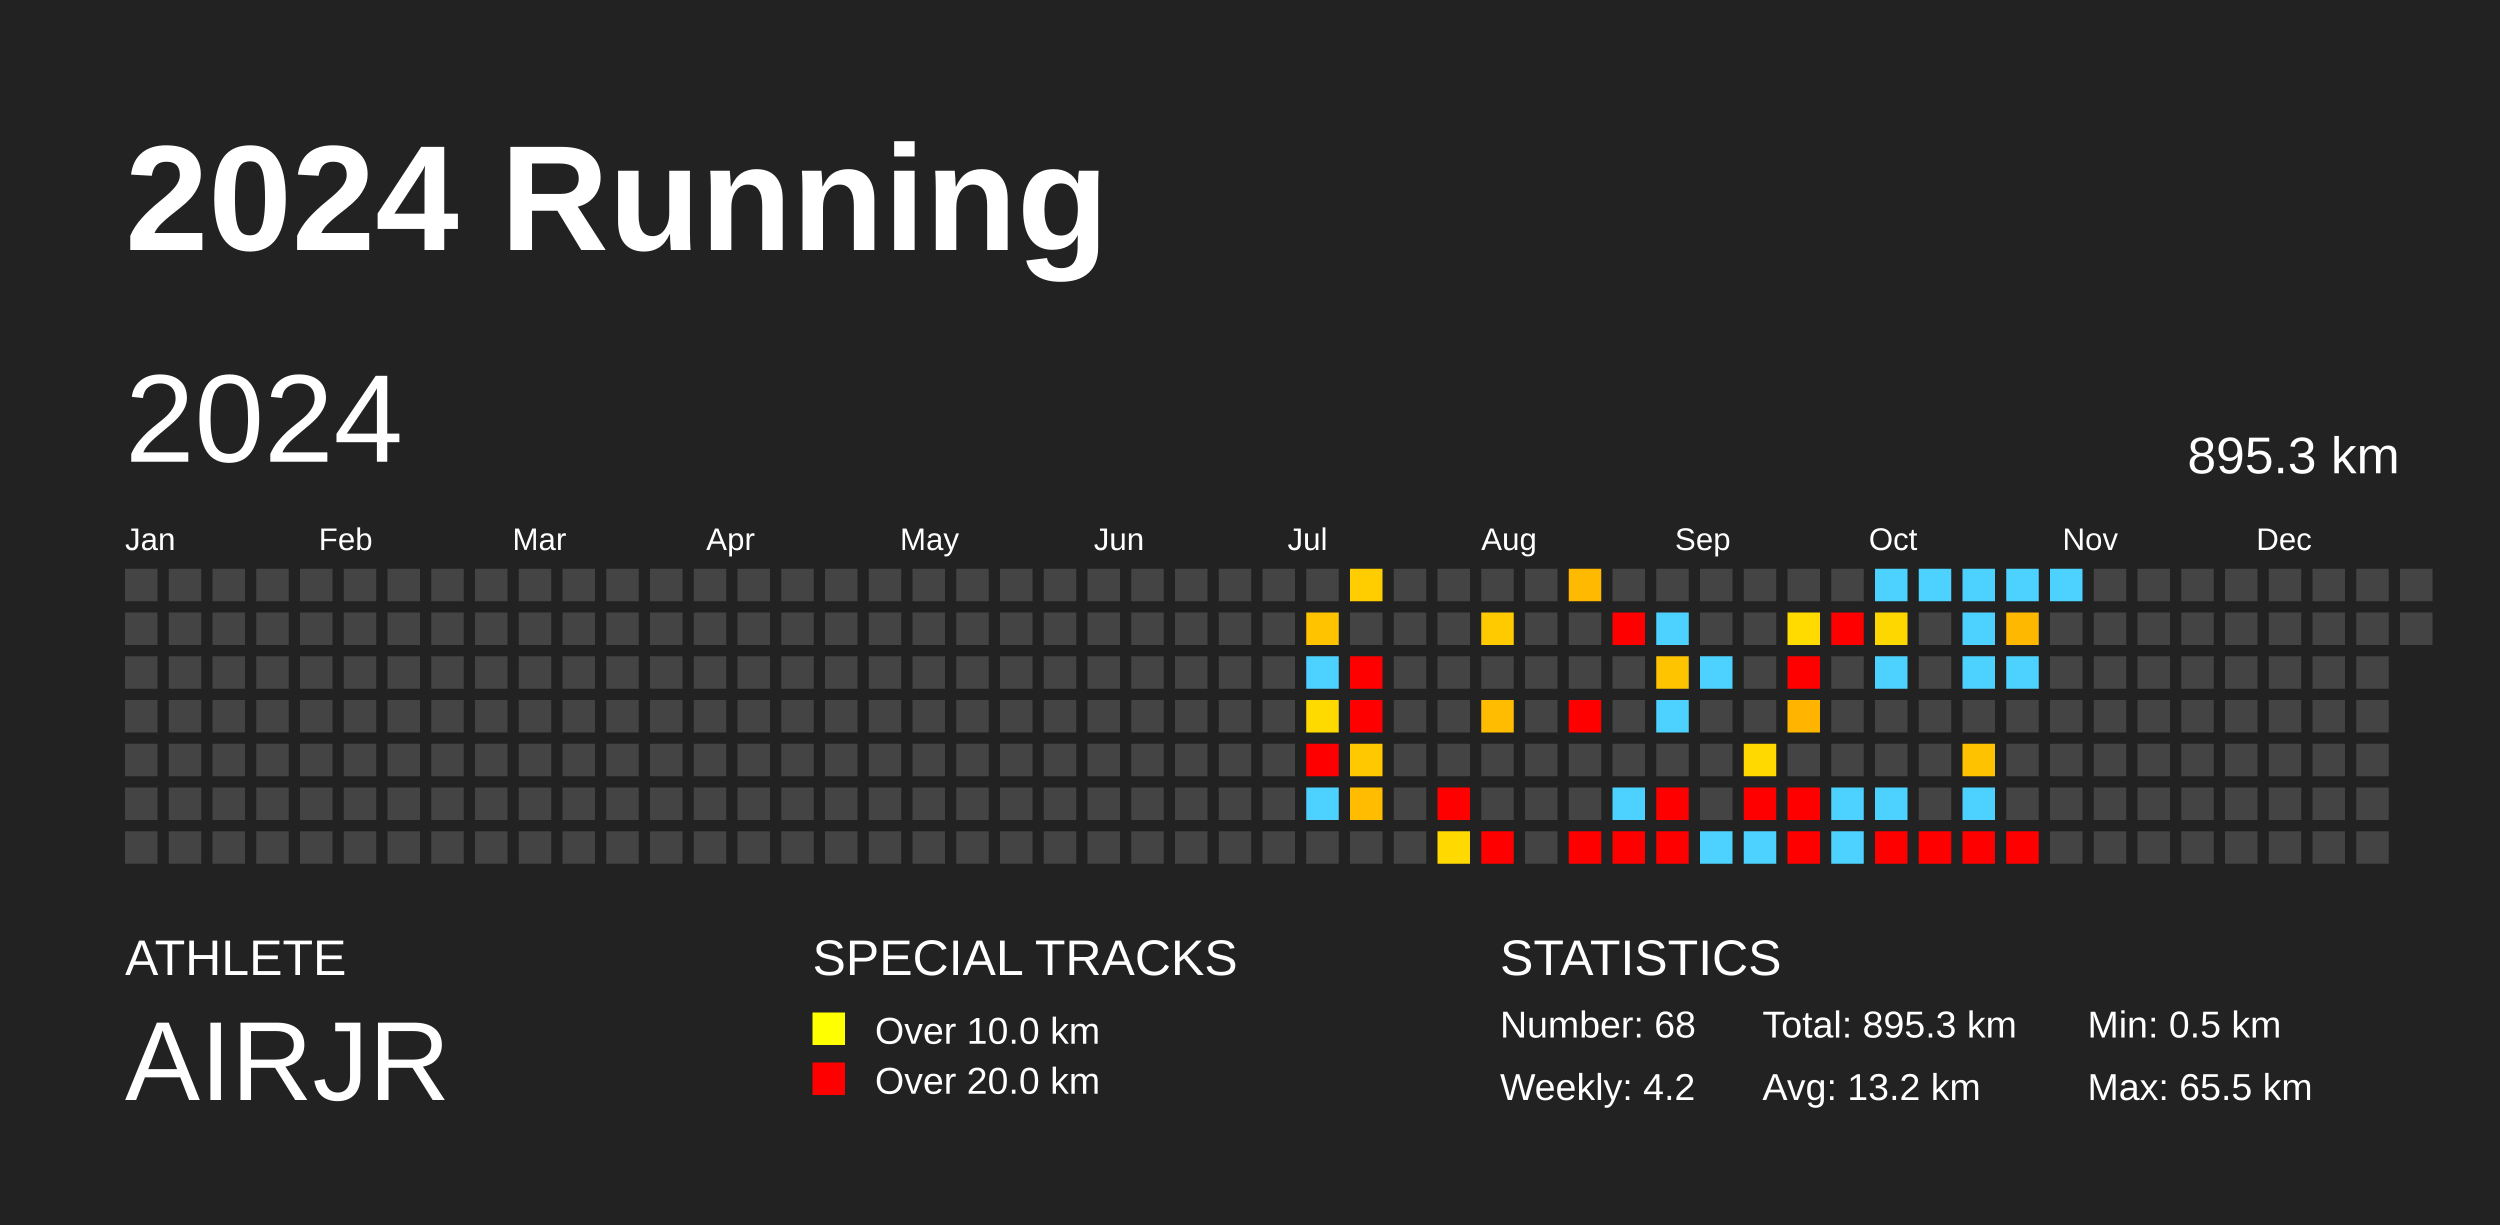
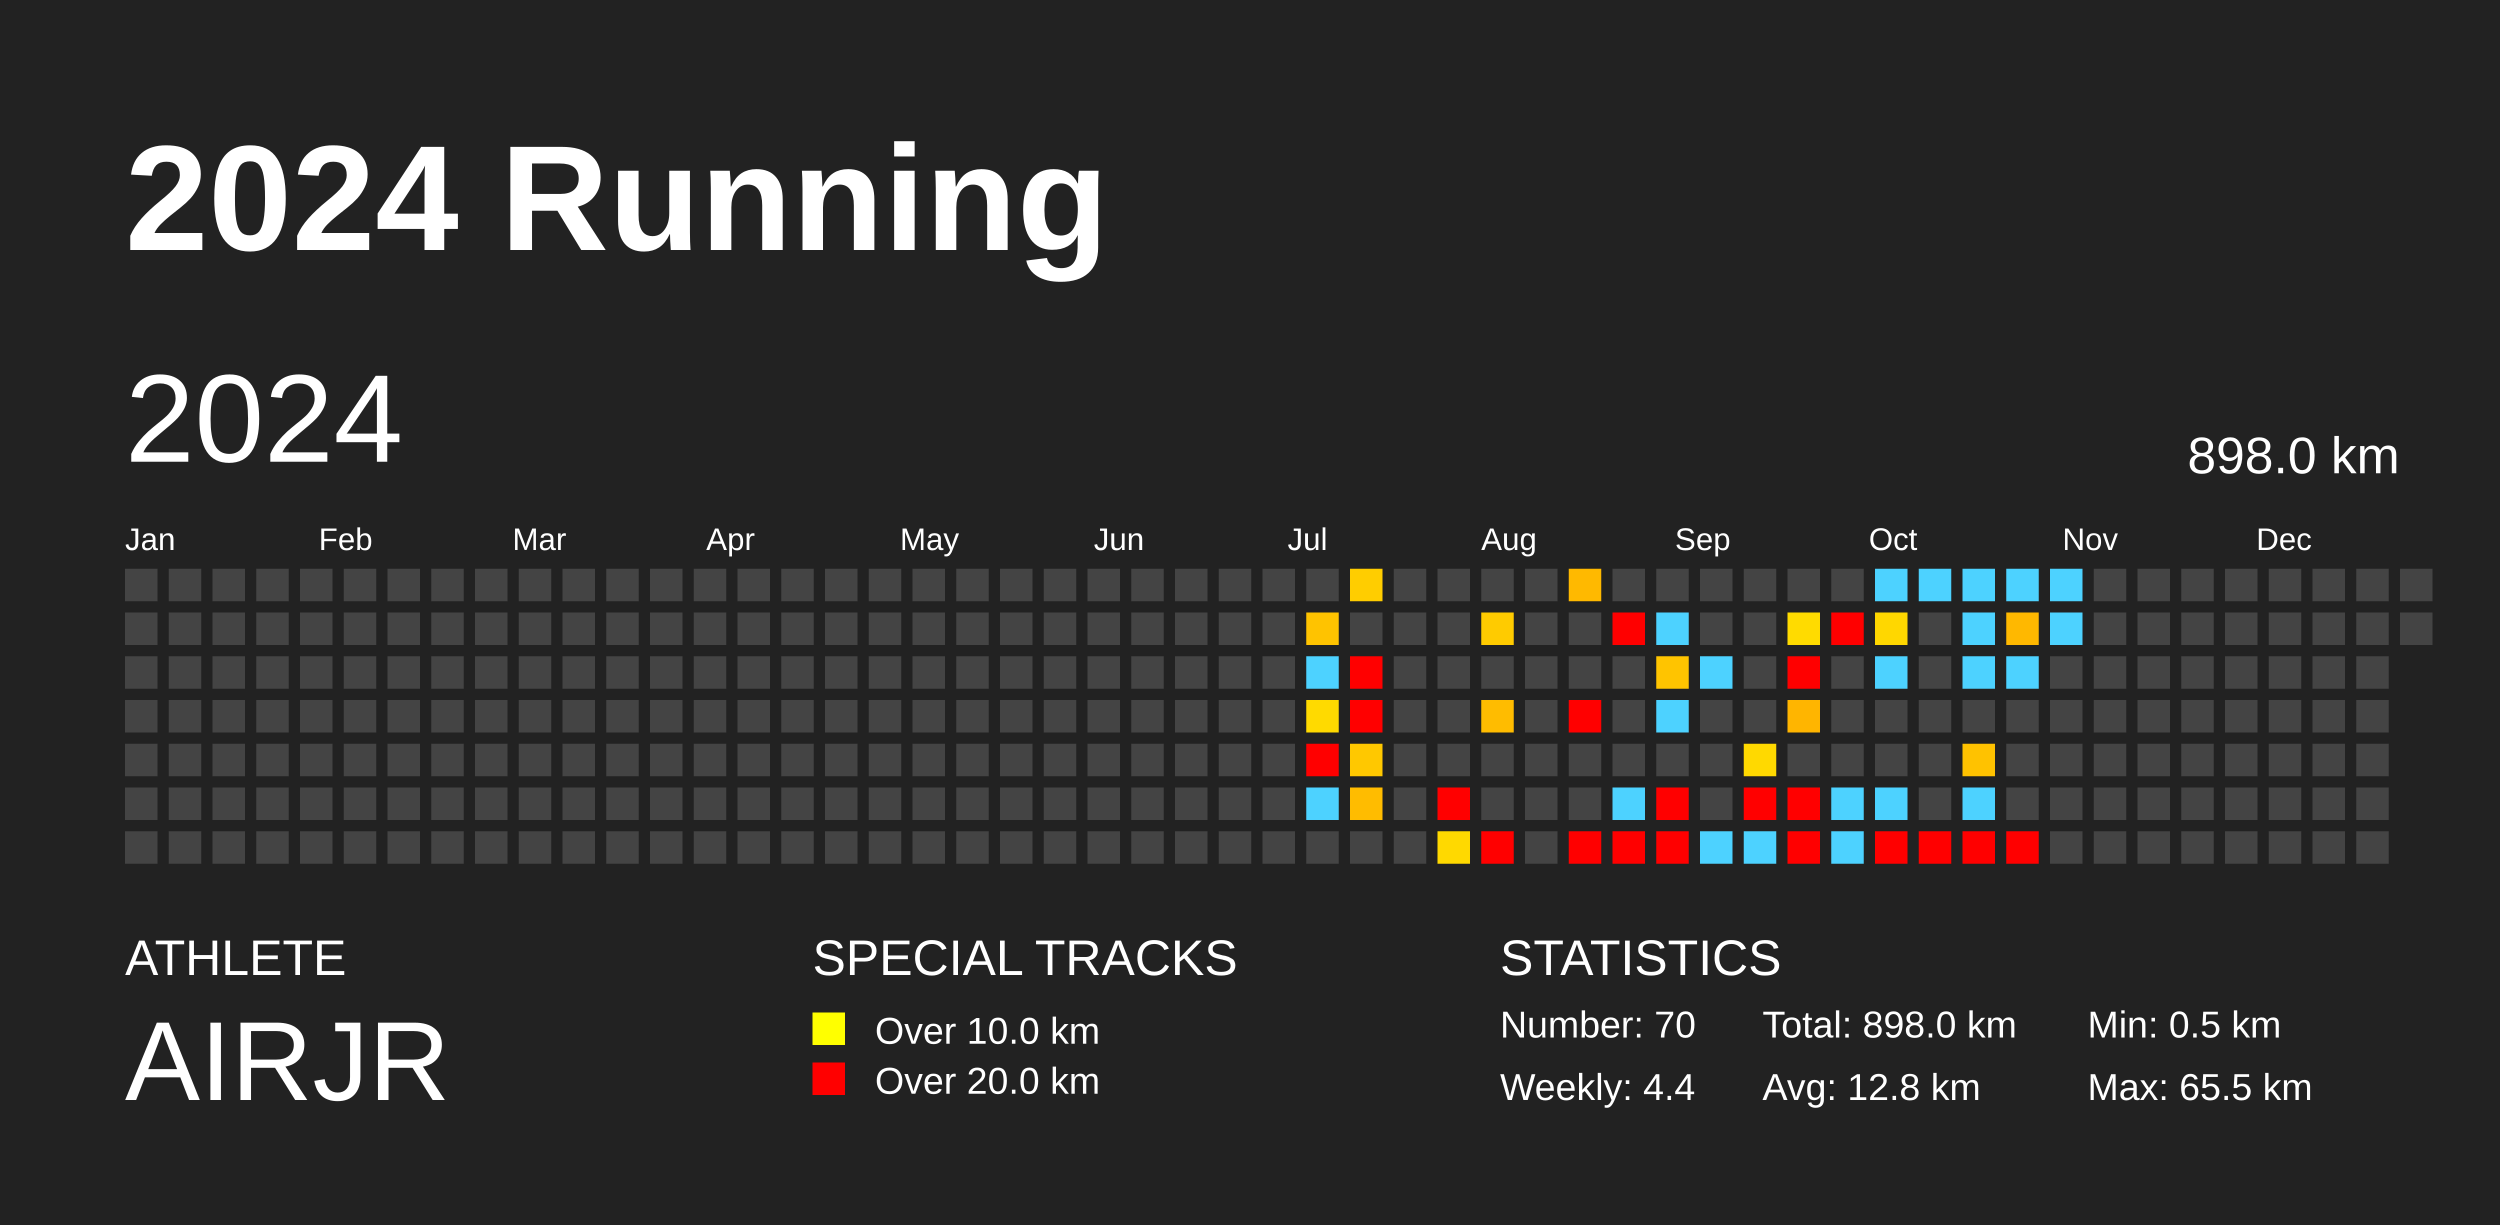
<svg xmlns="http://www.w3.org/2000/svg" baseProfile="full" height="98mm" version="1.1" viewBox="0,0,200,98" width="200mm">
  <defs />
  <rect fill="#222222" height="98" width="200" x="0" y="0" />
  <text fill="#FFFFFF" style="font-size:12px; font-family:Arial; font-weight:bold;" x="10" y="20">2024 Running</text>
  <text fill="#FFFFFF" style="font-size:4px; font-family:Arial" x="10" y="78">ATHLETE</text>
  <text fill="#FFFFFF" style="font-size:9px; font-family:Arial" x="10" y="88">AIRJR</text>
  <text fill="#FFFFFF" style="font-size:4px; font-family:Arial" x="65" y="78">SPECIAL TRACKS</text>
  <rect fill="yellow" height="2.6" width="2.6" x="65" y="81" />
  <text fill="#FFFFFF" style="font-size:3px; font-family:Arial" x="70" y="83.5">Over 10.0 km</text>
  <rect fill="red" height="2.6" width="2.6" x="65" y="85" />
  <text fill="#FFFFFF" style="font-size:3px; font-family:Arial" x="70" y="87.5">Over 20.0 km</text>
  <text fill="#FFFFFF" style="font-size:4px; font-family:Arial" x="120" y="78">STATISTICS</text>
-   <text fill="#FFFFFF" style="font-size:3px; font-family:Arial" x="120" y="83">Number: 68</text>
-   <text fill="#FFFFFF" style="font-size:3px; font-family:Arial" x="120" y="88">Weekly: 4.2</text>
-   <text fill="#FFFFFF" style="font-size:3px; font-family:Arial" x="141" y="83">Total: 895.3 km</text>
-   <text fill="#FFFFFF" style="font-size:3px; font-family:Arial" x="141" y="88">Avg: 13.2 km</text>
+   <text fill="#FFFFFF" style="font-size:3px; font-family:Arial" x="120" y="83">Number: 70</text>
+   <text fill="#FFFFFF" style="font-size:3px; font-family:Arial" x="120" y="88">Weekly: 4.4</text>
+   <text fill="#FFFFFF" style="font-size:3px; font-family:Arial" x="141" y="83">Total: 898.0 km</text>
+   <text fill="#FFFFFF" style="font-size:3px; font-family:Arial" x="141" y="88">Avg: 12.8 km</text>
  <text fill="#FFFFFF" style="font-size:3px; font-family:Arial" x="167" y="83">Min: 0.5 km</text>
  <text fill="#FFFFFF" style="font-size:3px; font-family:Arial" x="167" y="88">Max: 65.5 km</text>
  <text dominant-baseline="hanging" fill="#FFFFFF" style="font-size:10.0px; font-family:Arial;" x="10" y="30">2024</text>
-   <text dominant-baseline="hanging" fill="#FFFFFF" style="font-size:4.125px; font-family:Arial;" x="175" y="35">895.3 km</text>
+   <text dominant-baseline="hanging" fill="#FFFFFF" style="font-size:4.125px; font-family:Arial;" x="175" y="35">898.0 km</text>
  <text fill="#FFFFFF" style="font-size:2.5px; font-family:Arial" x="10.0" y="44">Jan</text>
  <text fill="#FFFFFF" style="font-size:2.5px; font-family:Arial" x="25.5" y="44">Feb</text>
  <text fill="#FFFFFF" style="font-size:2.5px; font-family:Arial" x="41.0" y="44">Mar</text>
  <text fill="#FFFFFF" style="font-size:2.5px; font-family:Arial" x="56.5" y="44">Apr</text>
  <text fill="#FFFFFF" style="font-size:2.5px; font-family:Arial" x="72.0" y="44">May</text>
  <text fill="#FFFFFF" style="font-size:2.5px; font-family:Arial" x="87.5" y="44">Jun</text>
  <text fill="#FFFFFF" style="font-size:2.5px; font-family:Arial" x="103.0" y="44">Jul</text>
  <text fill="#FFFFFF" style="font-size:2.5px; font-family:Arial" x="118.5" y="44">Aug</text>
  <text fill="#FFFFFF" style="font-size:2.5px; font-family:Arial" x="134.0" y="44">Sep</text>
  <text fill="#FFFFFF" style="font-size:2.5px; font-family:Arial" x="149.5" y="44">Oct</text>
  <text fill="#FFFFFF" style="font-size:2.5px; font-family:Arial" x="165.0" y="44">Nov</text>
  <text fill="#FFFFFF" style="font-size:2.5px; font-family:Arial" x="180.5" y="44">Dec</text>
  <rect fill="#444444" height="2.6" width="2.6" x="10.0" y="45.5" />
  <rect fill="#444444" height="2.6" width="2.6" x="10.0" y="49.0" />
  <rect fill="#444444" height="2.6" width="2.6" x="10.0" y="52.5" />
  <rect fill="#444444" height="2.6" width="2.6" x="10.0" y="56.0" />
  <rect fill="#444444" height="2.6" width="2.6" x="10.0" y="59.5" />
  <rect fill="#444444" height="2.6" width="2.6" x="10.0" y="63.0" />
  <rect fill="#444444" height="2.6" width="2.6" x="10.0" y="66.5" />
  <rect fill="#444444" height="2.6" width="2.6" x="13.5" y="45.5" />
  <rect fill="#444444" height="2.6" width="2.6" x="13.5" y="49.0" />
  <rect fill="#444444" height="2.6" width="2.6" x="13.5" y="52.5" />
  <rect fill="#444444" height="2.6" width="2.6" x="13.5" y="56.0" />
  <rect fill="#444444" height="2.6" width="2.6" x="13.5" y="59.5" />
  <rect fill="#444444" height="2.6" width="2.6" x="13.5" y="63.0" />
  <rect fill="#444444" height="2.6" width="2.6" x="13.5" y="66.5" />
  <rect fill="#444444" height="2.6" width="2.6" x="17.0" y="45.5" />
  <rect fill="#444444" height="2.6" width="2.6" x="17.0" y="49.0" />
  <rect fill="#444444" height="2.6" width="2.6" x="17.0" y="52.5" />
  <rect fill="#444444" height="2.6" width="2.6" x="17.0" y="56.0" />
  <rect fill="#444444" height="2.6" width="2.6" x="17.0" y="59.5" />
  <rect fill="#444444" height="2.6" width="2.6" x="17.0" y="63.0" />
  <rect fill="#444444" height="2.6" width="2.6" x="17.0" y="66.5" />
  <rect fill="#444444" height="2.6" width="2.6" x="20.5" y="45.5" />
  <rect fill="#444444" height="2.6" width="2.6" x="20.5" y="49.0" />
  <rect fill="#444444" height="2.6" width="2.6" x="20.5" y="52.5" />
  <rect fill="#444444" height="2.6" width="2.6" x="20.5" y="56.0" />
  <rect fill="#444444" height="2.6" width="2.6" x="20.5" y="59.5" />
  <rect fill="#444444" height="2.6" width="2.6" x="20.5" y="63.0" />
  <rect fill="#444444" height="2.6" width="2.6" x="20.5" y="66.5" />
  <rect fill="#444444" height="2.6" width="2.6" x="24.0" y="45.5" />
  <rect fill="#444444" height="2.6" width="2.6" x="24.0" y="49.0" />
  <rect fill="#444444" height="2.6" width="2.6" x="24.0" y="52.5" />
  <rect fill="#444444" height="2.6" width="2.6" x="24.0" y="56.0" />
  <rect fill="#444444" height="2.6" width="2.6" x="24.0" y="59.5" />
  <rect fill="#444444" height="2.6" width="2.6" x="24.0" y="63.0" />
  <rect fill="#444444" height="2.6" width="2.6" x="24.0" y="66.5" />
  <rect fill="#444444" height="2.6" width="2.6" x="27.5" y="45.5" />
  <rect fill="#444444" height="2.6" width="2.6" x="27.5" y="49.0" />
  <rect fill="#444444" height="2.6" width="2.6" x="27.5" y="52.5" />
  <rect fill="#444444" height="2.6" width="2.6" x="27.5" y="56.0" />
  <rect fill="#444444" height="2.6" width="2.6" x="27.5" y="59.5" />
  <rect fill="#444444" height="2.6" width="2.6" x="27.5" y="63.0" />
  <rect fill="#444444" height="2.6" width="2.6" x="27.5" y="66.5" />
  <rect fill="#444444" height="2.6" width="2.6" x="31.0" y="45.5" />
  <rect fill="#444444" height="2.6" width="2.6" x="31.0" y="49.0" />
  <rect fill="#444444" height="2.6" width="2.6" x="31.0" y="52.5" />
  <rect fill="#444444" height="2.6" width="2.6" x="31.0" y="56.0" />
  <rect fill="#444444" height="2.6" width="2.6" x="31.0" y="59.5" />
  <rect fill="#444444" height="2.6" width="2.6" x="31.0" y="63.0" />
  <rect fill="#444444" height="2.6" width="2.6" x="31.0" y="66.5" />
  <rect fill="#444444" height="2.6" width="2.6" x="34.5" y="45.5" />
  <rect fill="#444444" height="2.6" width="2.6" x="34.5" y="49.0" />
  <rect fill="#444444" height="2.6" width="2.6" x="34.5" y="52.5" />
  <rect fill="#444444" height="2.6" width="2.6" x="34.5" y="56.0" />
  <rect fill="#444444" height="2.6" width="2.6" x="34.5" y="59.5" />
  <rect fill="#444444" height="2.6" width="2.6" x="34.5" y="63.0" />
  <rect fill="#444444" height="2.6" width="2.6" x="34.5" y="66.5" />
  <rect fill="#444444" height="2.6" width="2.6" x="38.0" y="45.5" />
  <rect fill="#444444" height="2.6" width="2.6" x="38.0" y="49.0" />
  <rect fill="#444444" height="2.6" width="2.6" x="38.0" y="52.5" />
  <rect fill="#444444" height="2.6" width="2.6" x="38.0" y="56.0" />
  <rect fill="#444444" height="2.6" width="2.6" x="38.0" y="59.5" />
  <rect fill="#444444" height="2.6" width="2.6" x="38.0" y="63.0" />
  <rect fill="#444444" height="2.6" width="2.6" x="38.0" y="66.5" />
  <rect fill="#444444" height="2.6" width="2.6" x="41.5" y="45.5" />
  <rect fill="#444444" height="2.6" width="2.6" x="41.5" y="49.0" />
  <rect fill="#444444" height="2.6" width="2.6" x="41.5" y="52.5" />
  <rect fill="#444444" height="2.6" width="2.6" x="41.5" y="56.0" />
  <rect fill="#444444" height="2.6" width="2.6" x="41.5" y="59.5" />
  <rect fill="#444444" height="2.6" width="2.6" x="41.5" y="63.0" />
  <rect fill="#444444" height="2.6" width="2.6" x="41.5" y="66.5" />
  <rect fill="#444444" height="2.6" width="2.6" x="45.0" y="45.5" />
  <rect fill="#444444" height="2.6" width="2.6" x="45.0" y="49.0" />
  <rect fill="#444444" height="2.6" width="2.6" x="45.0" y="52.5" />
  <rect fill="#444444" height="2.6" width="2.6" x="45.0" y="56.0" />
  <rect fill="#444444" height="2.6" width="2.6" x="45.0" y="59.5" />
  <rect fill="#444444" height="2.6" width="2.6" x="45.0" y="63.0" />
  <rect fill="#444444" height="2.6" width="2.6" x="45.0" y="66.5" />
  <rect fill="#444444" height="2.6" width="2.6" x="48.5" y="45.5" />
  <rect fill="#444444" height="2.6" width="2.6" x="48.5" y="49.0" />
  <rect fill="#444444" height="2.6" width="2.6" x="48.5" y="52.5" />
  <rect fill="#444444" height="2.6" width="2.6" x="48.5" y="56.0" />
  <rect fill="#444444" height="2.6" width="2.6" x="48.5" y="59.5" />
  <rect fill="#444444" height="2.6" width="2.6" x="48.5" y="63.0" />
  <rect fill="#444444" height="2.6" width="2.6" x="48.5" y="66.5" />
  <rect fill="#444444" height="2.6" width="2.6" x="52.0" y="45.5" />
  <rect fill="#444444" height="2.6" width="2.6" x="52.0" y="49.0" />
  <rect fill="#444444" height="2.6" width="2.6" x="52.0" y="52.5" />
  <rect fill="#444444" height="2.6" width="2.6" x="52.0" y="56.0" />
  <rect fill="#444444" height="2.6" width="2.6" x="52.0" y="59.5" />
  <rect fill="#444444" height="2.6" width="2.6" x="52.0" y="63.0" />
  <rect fill="#444444" height="2.6" width="2.6" x="52.0" y="66.5" />
  <rect fill="#444444" height="2.6" width="2.6" x="55.5" y="45.5" />
  <rect fill="#444444" height="2.6" width="2.6" x="55.5" y="49.0" />
  <rect fill="#444444" height="2.6" width="2.6" x="55.5" y="52.5" />
  <rect fill="#444444" height="2.6" width="2.6" x="55.5" y="56.0" />
  <rect fill="#444444" height="2.6" width="2.6" x="55.5" y="59.5" />
  <rect fill="#444444" height="2.6" width="2.6" x="55.5" y="63.0" />
  <rect fill="#444444" height="2.6" width="2.6" x="55.5" y="66.5" />
  <rect fill="#444444" height="2.6" width="2.6" x="59.0" y="45.5" />
  <rect fill="#444444" height="2.6" width="2.6" x="59.0" y="49.0" />
  <rect fill="#444444" height="2.6" width="2.6" x="59.0" y="52.5" />
  <rect fill="#444444" height="2.6" width="2.6" x="59.0" y="56.0" />
  <rect fill="#444444" height="2.6" width="2.6" x="59.0" y="59.5" />
  <rect fill="#444444" height="2.6" width="2.6" x="59.0" y="63.0" />
  <rect fill="#444444" height="2.6" width="2.6" x="59.0" y="66.5" />
  <rect fill="#444444" height="2.6" width="2.6" x="62.5" y="45.5" />
  <rect fill="#444444" height="2.6" width="2.6" x="62.5" y="49.0" />
  <rect fill="#444444" height="2.6" width="2.6" x="62.5" y="52.5" />
  <rect fill="#444444" height="2.6" width="2.6" x="62.5" y="56.0" />
  <rect fill="#444444" height="2.6" width="2.6" x="62.5" y="59.5" />
  <rect fill="#444444" height="2.6" width="2.6" x="62.5" y="63.0" />
  <rect fill="#444444" height="2.6" width="2.6" x="62.5" y="66.5" />
  <rect fill="#444444" height="2.6" width="2.6" x="66.0" y="45.5" />
  <rect fill="#444444" height="2.6" width="2.6" x="66.0" y="49.0" />
  <rect fill="#444444" height="2.6" width="2.6" x="66.0" y="52.5" />
  <rect fill="#444444" height="2.6" width="2.6" x="66.0" y="56.0" />
  <rect fill="#444444" height="2.6" width="2.6" x="66.0" y="59.5" />
  <rect fill="#444444" height="2.6" width="2.6" x="66.0" y="63.0" />
  <rect fill="#444444" height="2.6" width="2.6" x="66.0" y="66.5" />
  <rect fill="#444444" height="2.6" width="2.6" x="69.5" y="45.5" />
  <rect fill="#444444" height="2.6" width="2.6" x="69.5" y="49.0" />
  <rect fill="#444444" height="2.6" width="2.6" x="69.5" y="52.5" />
  <rect fill="#444444" height="2.6" width="2.6" x="69.5" y="56.0" />
  <rect fill="#444444" height="2.6" width="2.6" x="69.5" y="59.5" />
  <rect fill="#444444" height="2.6" width="2.6" x="69.5" y="63.0" />
  <rect fill="#444444" height="2.6" width="2.6" x="69.5" y="66.5" />
  <rect fill="#444444" height="2.6" width="2.6" x="73.0" y="45.5" />
  <rect fill="#444444" height="2.6" width="2.6" x="73.0" y="49.0" />
  <rect fill="#444444" height="2.6" width="2.6" x="73.0" y="52.5" />
  <rect fill="#444444" height="2.6" width="2.6" x="73.0" y="56.0" />
  <rect fill="#444444" height="2.6" width="2.6" x="73.0" y="59.5" />
  <rect fill="#444444" height="2.6" width="2.6" x="73.0" y="63.0" />
  <rect fill="#444444" height="2.6" width="2.6" x="73.0" y="66.5" />
  <rect fill="#444444" height="2.6" width="2.6" x="76.5" y="45.5" />
  <rect fill="#444444" height="2.6" width="2.6" x="76.5" y="49.0" />
  <rect fill="#444444" height="2.6" width="2.6" x="76.5" y="52.5" />
  <rect fill="#444444" height="2.6" width="2.6" x="76.5" y="56.0" />
  <rect fill="#444444" height="2.6" width="2.6" x="76.5" y="59.5" />
  <rect fill="#444444" height="2.6" width="2.6" x="76.5" y="63.0" />
  <rect fill="#444444" height="2.6" width="2.6" x="76.5" y="66.5" />
  <rect fill="#444444" height="2.6" width="2.6" x="80.0" y="45.5" />
  <rect fill="#444444" height="2.6" width="2.6" x="80.0" y="49.0" />
  <rect fill="#444444" height="2.6" width="2.6" x="80.0" y="52.5" />
  <rect fill="#444444" height="2.6" width="2.6" x="80.0" y="56.0" />
  <rect fill="#444444" height="2.6" width="2.6" x="80.0" y="59.5" />
  <rect fill="#444444" height="2.6" width="2.6" x="80.0" y="63.0" />
  <rect fill="#444444" height="2.6" width="2.6" x="80.0" y="66.5" />
  <rect fill="#444444" height="2.6" width="2.6" x="83.5" y="45.5" />
  <rect fill="#444444" height="2.6" width="2.6" x="83.5" y="49.0" />
  <rect fill="#444444" height="2.6" width="2.6" x="83.5" y="52.5" />
  <rect fill="#444444" height="2.6" width="2.6" x="83.5" y="56.0" />
  <rect fill="#444444" height="2.6" width="2.6" x="83.5" y="59.5" />
  <rect fill="#444444" height="2.6" width="2.6" x="83.5" y="63.0" />
  <rect fill="#444444" height="2.6" width="2.6" x="83.5" y="66.5" />
  <rect fill="#444444" height="2.6" width="2.6" x="87.0" y="45.5" />
  <rect fill="#444444" height="2.6" width="2.6" x="87.0" y="49.0" />
  <rect fill="#444444" height="2.6" width="2.6" x="87.0" y="52.5" />
  <rect fill="#444444" height="2.6" width="2.6" x="87.0" y="56.0" />
  <rect fill="#444444" height="2.6" width="2.6" x="87.0" y="59.5" />
  <rect fill="#444444" height="2.6" width="2.6" x="87.0" y="63.0" />
  <rect fill="#444444" height="2.6" width="2.6" x="87.0" y="66.5" />
  <rect fill="#444444" height="2.6" width="2.6" x="90.5" y="45.5" />
  <rect fill="#444444" height="2.6" width="2.6" x="90.5" y="49.0" />
  <rect fill="#444444" height="2.6" width="2.6" x="90.5" y="52.5" />
  <rect fill="#444444" height="2.6" width="2.6" x="90.5" y="56.0" />
  <rect fill="#444444" height="2.6" width="2.6" x="90.5" y="59.5" />
  <rect fill="#444444" height="2.6" width="2.6" x="90.5" y="63.0" />
  <rect fill="#444444" height="2.6" width="2.6" x="90.5" y="66.5" />
  <rect fill="#444444" height="2.6" width="2.6" x="94.0" y="45.5" />
  <rect fill="#444444" height="2.6" width="2.6" x="94.0" y="49.0" />
  <rect fill="#444444" height="2.6" width="2.6" x="94.0" y="52.5" />
  <rect fill="#444444" height="2.6" width="2.6" x="94.0" y="56.0" />
  <rect fill="#444444" height="2.6" width="2.6" x="94.0" y="59.5" />
  <rect fill="#444444" height="2.6" width="2.6" x="94.0" y="63.0" />
  <rect fill="#444444" height="2.6" width="2.6" x="94.0" y="66.5" />
  <rect fill="#444444" height="2.6" width="2.6" x="97.5" y="45.5" />
  <rect fill="#444444" height="2.6" width="2.6" x="97.5" y="49.0" />
  <rect fill="#444444" height="2.6" width="2.6" x="97.5" y="52.5" />
  <rect fill="#444444" height="2.6" width="2.6" x="97.5" y="56.0" />
  <rect fill="#444444" height="2.6" width="2.6" x="97.5" y="59.5" />
  <rect fill="#444444" height="2.6" width="2.6" x="97.5" y="63.0" />
  <rect fill="#444444" height="2.6" width="2.6" x="97.5" y="66.5" />
  <rect fill="#444444" height="2.6" width="2.6" x="101.0" y="45.5" />
  <rect fill="#444444" height="2.6" width="2.6" x="101.0" y="49.0" />
  <rect fill="#444444" height="2.6" width="2.6" x="101.0" y="52.5" />
  <rect fill="#444444" height="2.6" width="2.6" x="101.0" y="56.0" />
  <rect fill="#444444" height="2.6" width="2.6" x="101.0" y="59.5" />
  <rect fill="#444444" height="2.6" width="2.6" x="101.0" y="63.0" />
  <rect fill="#444444" height="2.6" width="2.6" x="101.0" y="66.5" />
  <rect fill="#444444" height="2.6" width="2.6" x="104.5" y="45.5" />
  <rect fill="#ffc300" height="2.6" width="2.6" x="104.5" y="49.0" />
  <rect fill="#4dd2ff" height="2.6" width="2.6" x="104.5" y="52.5" />
  <rect fill="#ffda00" height="2.6" width="2.6" x="104.5" y="56.0" />
  <rect fill="red" height="2.6" width="2.6" x="104.5" y="59.5" />
  <rect fill="#4dd2ff" height="2.6" width="2.6" x="104.5" y="63.0" />
  <rect fill="#444444" height="2.6" width="2.6" x="104.5" y="66.5" />
  <rect fill="#ffcd00" height="2.6" width="2.6" x="108.0" y="45.5" />
  <rect fill="#444444" height="2.6" width="2.6" x="108.0" y="49.0" />
  <rect fill="red" height="2.6" width="2.6" x="108.0" y="52.5" />
  <rect fill="red" height="2.6" width="2.6" x="108.0" y="56.0" />
  <rect fill="#ffc800" height="2.6" width="2.6" x="108.0" y="59.5" />
  <rect fill="#ffbc00" height="2.6" width="2.6" x="108.0" y="63.0" />
  <rect fill="#444444" height="2.6" width="2.6" x="108.0" y="66.5" />
  <rect fill="#444444" height="2.6" width="2.6" x="111.5" y="45.5" />
  <rect fill="#444444" height="2.6" width="2.6" x="111.5" y="49.0" />
  <rect fill="#444444" height="2.6" width="2.6" x="111.5" y="52.5" />
  <rect fill="#444444" height="2.6" width="2.6" x="111.5" y="56.0" />
  <rect fill="#444444" height="2.6" width="2.6" x="111.5" y="59.5" />
  <rect fill="#444444" height="2.6" width="2.6" x="111.5" y="63.0" />
  <rect fill="#444444" height="2.6" width="2.6" x="111.5" y="66.5" />
  <rect fill="#444444" height="2.6" width="2.6" x="115.0" y="45.5" />
  <rect fill="#444444" height="2.6" width="2.6" x="115.0" y="49.0" />
  <rect fill="#444444" height="2.6" width="2.6" x="115.0" y="52.5" />
  <rect fill="#444444" height="2.6" width="2.6" x="115.0" y="56.0" />
  <rect fill="#444444" height="2.6" width="2.6" x="115.0" y="59.5" />
  <rect fill="red" height="2.6" width="2.6" x="115.0" y="63.0" />
  <rect fill="#ffd900" height="2.6" width="2.6" x="115.0" y="66.5" />
  <rect fill="#444444" height="2.6" width="2.6" x="118.5" y="45.5" />
  <rect fill="#ffcb00" height="2.6" width="2.6" x="118.5" y="49.0" />
  <rect fill="#444444" height="2.6" width="2.6" x="118.5" y="52.5" />
  <rect fill="#ffbc00" height="2.6" width="2.6" x="118.5" y="56.0" />
  <rect fill="#444444" height="2.6" width="2.6" x="118.5" y="59.5" />
  <rect fill="#444444" height="2.6" width="2.6" x="118.5" y="63.0" />
  <rect fill="red" height="2.6" width="2.6" x="118.5" y="66.5" />
  <rect fill="#444444" height="2.6" width="2.6" x="122.0" y="45.5" />
  <rect fill="#444444" height="2.6" width="2.6" x="122.0" y="49.0" />
  <rect fill="#444444" height="2.6" width="2.6" x="122.0" y="52.5" />
  <rect fill="#444444" height="2.6" width="2.6" x="122.0" y="56.0" />
  <rect fill="#444444" height="2.6" width="2.6" x="122.0" y="59.5" />
  <rect fill="#444444" height="2.6" width="2.6" x="122.0" y="63.0" />
  <rect fill="#444444" height="2.6" width="2.6" x="122.0" y="66.5" />
  <rect fill="#ffb900" height="2.6" width="2.6" x="125.5" y="45.5" />
  <rect fill="#444444" height="2.6" width="2.6" x="125.5" y="49.0" />
  <rect fill="#444444" height="2.6" width="2.6" x="125.5" y="52.5" />
  <rect fill="red" height="2.6" width="2.6" x="125.5" y="56.0" />
  <rect fill="#444444" height="2.6" width="2.6" x="125.5" y="59.5" />
  <rect fill="#444444" height="2.6" width="2.6" x="125.5" y="63.0" />
  <rect fill="red" height="2.6" width="2.6" x="125.5" y="66.5" />
  <rect fill="#444444" height="2.6" width="2.6" x="129.0" y="45.5" />
  <rect fill="red" height="2.6" width="2.6" x="129.0" y="49.0" />
  <rect fill="#444444" height="2.6" width="2.6" x="129.0" y="52.5" />
  <rect fill="#444444" height="2.6" width="2.6" x="129.0" y="56.0" />
  <rect fill="#444444" height="2.6" width="2.6" x="129.0" y="59.5" />
  <rect fill="#4dd2ff" height="2.6" width="2.6" x="129.0" y="63.0" />
  <rect fill="red" height="2.6" width="2.6" x="129.0" y="66.5" />
  <rect fill="#444444" height="2.6" width="2.6" x="132.5" y="45.5" />
  <rect fill="#4dd2ff" height="2.6" width="2.6" x="132.5" y="49.0" />
  <rect fill="#ffc400" height="2.6" width="2.6" x="132.5" y="52.5" />
  <rect fill="#4dd2ff" height="2.6" width="2.6" x="132.5" y="56.0" />
  <rect fill="#444444" height="2.6" width="2.6" x="132.5" y="59.5" />
  <rect fill="red" height="2.6" width="2.6" x="132.5" y="63.0" />
  <rect fill="red" height="2.6" width="2.6" x="132.5" y="66.5" />
  <rect fill="#444444" height="2.6" width="2.6" x="136.0" y="45.5" />
  <rect fill="#444444" height="2.6" width="2.6" x="136.0" y="49.0" />
  <rect fill="#4dd2ff" height="2.6" width="2.6" x="136.0" y="52.5" />
  <rect fill="#444444" height="2.6" width="2.6" x="136.0" y="56.0" />
  <rect fill="#444444" height="2.6" width="2.6" x="136.0" y="59.5" />
  <rect fill="#444444" height="2.6" width="2.6" x="136.0" y="63.0" />
  <rect fill="#4dd2ff" height="2.6" width="2.6" x="136.0" y="66.5" />
  <rect fill="#444444" height="2.6" width="2.6" x="139.5" y="45.5" />
  <rect fill="#444444" height="2.6" width="2.6" x="139.5" y="49.0" />
  <rect fill="#444444" height="2.6" width="2.6" x="139.5" y="52.5" />
  <rect fill="#444444" height="2.6" width="2.6" x="139.5" y="56.0" />
  <rect fill="#ffd900" height="2.6" width="2.6" x="139.5" y="59.5" />
  <rect fill="red" height="2.6" width="2.6" x="139.5" y="63.0" />
  <rect fill="#4dd2ff" height="2.6" width="2.6" x="139.5" y="66.5" />
  <rect fill="#444444" height="2.6" width="2.6" x="143.0" y="45.5" />
  <rect fill="#ffdb00" height="2.6" width="2.6" x="143.0" y="49.0" />
  <rect fill="red" height="2.6" width="2.6" x="143.0" y="52.5" />
  <rect fill="#ffb500" height="2.6" width="2.6" x="143.0" y="56.0" />
  <rect fill="#444444" height="2.6" width="2.6" x="143.0" y="59.5" />
  <rect fill="red" height="2.6" width="2.6" x="143.0" y="63.0" />
  <rect fill="red" height="2.6" width="2.6" x="143.0" y="66.5" />
  <rect fill="#444444" height="2.6" width="2.6" x="146.5" y="45.5" />
  <rect fill="red" height="2.6" width="2.6" x="146.5" y="49.0" />
  <rect fill="#444444" height="2.6" width="2.6" x="146.5" y="52.5" />
  <rect fill="#444444" height="2.6" width="2.6" x="146.5" y="56.0" />
  <rect fill="#444444" height="2.6" width="2.6" x="146.5" y="59.5" />
  <rect fill="#4dd2ff" height="2.6" width="2.6" x="146.5" y="63.0" />
  <rect fill="#4dd2ff" height="2.6" width="2.6" x="146.5" y="66.5" />
  <rect fill="#4dd2ff" height="2.6" width="2.6" x="150.0" y="45.5" />
  <rect fill="#ffd700" height="2.6" width="2.6" x="150.0" y="49.0" />
  <rect fill="#4dd2ff" height="2.6" width="2.6" x="150.0" y="52.5" />
  <rect fill="#444444" height="2.6" width="2.6" x="150.0" y="56.0" />
  <rect fill="#444444" height="2.6" width="2.6" x="150.0" y="59.5" />
  <rect fill="#4dd2ff" height="2.6" width="2.6" x="150.0" y="63.0" />
  <rect fill="red" height="2.6" width="2.6" x="150.0" y="66.5" />
  <rect fill="#4dd2ff" height="2.6" width="2.6" x="153.5" y="45.5" />
  <rect fill="#444444" height="2.6" width="2.6" x="153.5" y="49.0" />
  <rect fill="#444444" height="2.6" width="2.6" x="153.5" y="52.5" />
  <rect fill="#444444" height="2.6" width="2.6" x="153.5" y="56.0" />
  <rect fill="#444444" height="2.6" width="2.6" x="153.5" y="59.5" />
  <rect fill="#444444" height="2.6" width="2.6" x="153.5" y="63.0" />
  <rect fill="red" height="2.6" width="2.6" x="153.5" y="66.5" />
  <rect fill="#4dd2ff" height="2.6" width="2.6" x="157.0" y="45.5" />
  <rect fill="#4dd2ff" height="2.6" width="2.6" x="157.0" y="49.0" />
  <rect fill="#4dd2ff" height="2.6" width="2.6" x="157.0" y="52.5" />
  <rect fill="#444444" height="2.6" width="2.6" x="157.0" y="56.0" />
  <rect fill="#ffc200" height="2.6" width="2.6" x="157.0" y="59.5" />
  <rect fill="#4dd2ff" height="2.6" width="2.6" x="157.0" y="63.0" />
  <rect fill="red" height="2.6" width="2.6" x="157.0" y="66.5" />
  <rect fill="#4dd2ff" height="2.6" width="2.6" x="160.5" y="45.5" />
  <rect fill="#ffb800" height="2.6" width="2.6" x="160.5" y="49.0" />
  <rect fill="#4dd2ff" height="2.6" width="2.6" x="160.5" y="52.5" />
  <rect fill="#444444" height="2.6" width="2.6" x="160.5" y="56.0" />
  <rect fill="#444444" height="2.6" width="2.6" x="160.5" y="59.5" />
  <rect fill="#444444" height="2.6" width="2.6" x="160.5" y="63.0" />
  <rect fill="red" height="2.6" width="2.6" x="160.5" y="66.5" />
  <rect fill="#4dd2ff" height="2.6" width="2.6" x="164.0" y="45.5" />
-   <rect fill="#444444" height="2.6" width="2.6" x="164.0" y="49.0" />
+   <rect fill="#4dd2ff" height="2.6" width="2.6" x="164.0" y="49.0" />
  <rect fill="#444444" height="2.6" width="2.6" x="164.0" y="52.5" />
  <rect fill="#444444" height="2.6" width="2.6" x="164.0" y="56.0" />
  <rect fill="#444444" height="2.6" width="2.6" x="164.0" y="59.5" />
  <rect fill="#444444" height="2.6" width="2.6" x="164.0" y="63.0" />
  <rect fill="#444444" height="2.6" width="2.6" x="164.0" y="66.5" />
  <rect fill="#444444" height="2.6" width="2.6" x="167.5" y="45.5" />
  <rect fill="#444444" height="2.6" width="2.6" x="167.5" y="49.0" />
  <rect fill="#444444" height="2.6" width="2.6" x="167.5" y="52.5" />
  <rect fill="#444444" height="2.6" width="2.6" x="167.5" y="56.0" />
  <rect fill="#444444" height="2.6" width="2.6" x="167.5" y="59.5" />
  <rect fill="#444444" height="2.6" width="2.6" x="167.5" y="63.0" />
  <rect fill="#444444" height="2.6" width="2.6" x="167.5" y="66.5" />
  <rect fill="#444444" height="2.6" width="2.6" x="171.0" y="45.5" />
  <rect fill="#444444" height="2.6" width="2.6" x="171.0" y="49.0" />
  <rect fill="#444444" height="2.6" width="2.6" x="171.0" y="52.5" />
  <rect fill="#444444" height="2.6" width="2.6" x="171.0" y="56.0" />
  <rect fill="#444444" height="2.6" width="2.6" x="171.0" y="59.5" />
  <rect fill="#444444" height="2.6" width="2.6" x="171.0" y="63.0" />
  <rect fill="#444444" height="2.6" width="2.6" x="171.0" y="66.5" />
  <rect fill="#444444" height="2.6" width="2.6" x="174.5" y="45.5" />
  <rect fill="#444444" height="2.6" width="2.6" x="174.5" y="49.0" />
  <rect fill="#444444" height="2.6" width="2.6" x="174.5" y="52.5" />
  <rect fill="#444444" height="2.6" width="2.6" x="174.5" y="56.0" />
  <rect fill="#444444" height="2.6" width="2.6" x="174.5" y="59.5" />
  <rect fill="#444444" height="2.6" width="2.6" x="174.5" y="63.0" />
  <rect fill="#444444" height="2.6" width="2.6" x="174.5" y="66.5" />
  <rect fill="#444444" height="2.6" width="2.6" x="178.0" y="45.5" />
  <rect fill="#444444" height="2.6" width="2.6" x="178.0" y="49.0" />
  <rect fill="#444444" height="2.6" width="2.6" x="178.0" y="52.5" />
  <rect fill="#444444" height="2.6" width="2.6" x="178.0" y="56.0" />
  <rect fill="#444444" height="2.6" width="2.6" x="178.0" y="59.5" />
  <rect fill="#444444" height="2.6" width="2.6" x="178.0" y="63.0" />
  <rect fill="#444444" height="2.6" width="2.6" x="178.0" y="66.5" />
  <rect fill="#444444" height="2.6" width="2.6" x="181.5" y="45.5" />
  <rect fill="#444444" height="2.6" width="2.6" x="181.5" y="49.0" />
  <rect fill="#444444" height="2.6" width="2.6" x="181.5" y="52.5" />
  <rect fill="#444444" height="2.6" width="2.6" x="181.5" y="56.0" />
  <rect fill="#444444" height="2.6" width="2.6" x="181.5" y="59.5" />
  <rect fill="#444444" height="2.6" width="2.6" x="181.5" y="63.0" />
  <rect fill="#444444" height="2.6" width="2.6" x="181.5" y="66.5" />
  <rect fill="#444444" height="2.6" width="2.6" x="185.0" y="45.5" />
  <rect fill="#444444" height="2.6" width="2.6" x="185.0" y="49.0" />
  <rect fill="#444444" height="2.6" width="2.6" x="185.0" y="52.5" />
  <rect fill="#444444" height="2.6" width="2.6" x="185.0" y="56.0" />
  <rect fill="#444444" height="2.6" width="2.6" x="185.0" y="59.5" />
  <rect fill="#444444" height="2.6" width="2.6" x="185.0" y="63.0" />
  <rect fill="#444444" height="2.6" width="2.6" x="185.0" y="66.5" />
  <rect fill="#444444" height="2.6" width="2.6" x="188.5" y="45.5" />
  <rect fill="#444444" height="2.6" width="2.6" x="188.5" y="49.0" />
  <rect fill="#444444" height="2.6" width="2.6" x="188.5" y="52.5" />
  <rect fill="#444444" height="2.6" width="2.6" x="188.5" y="56.0" />
  <rect fill="#444444" height="2.6" width="2.6" x="188.5" y="59.5" />
  <rect fill="#444444" height="2.6" width="2.6" x="188.5" y="63.0" />
  <rect fill="#444444" height="2.6" width="2.6" x="188.5" y="66.5" />
  <rect fill="#444444" height="2.6" width="2.6" x="192.0" y="45.5" />
  <rect fill="#444444" height="2.6" width="2.6" x="192.0" y="49.0" />
</svg>
